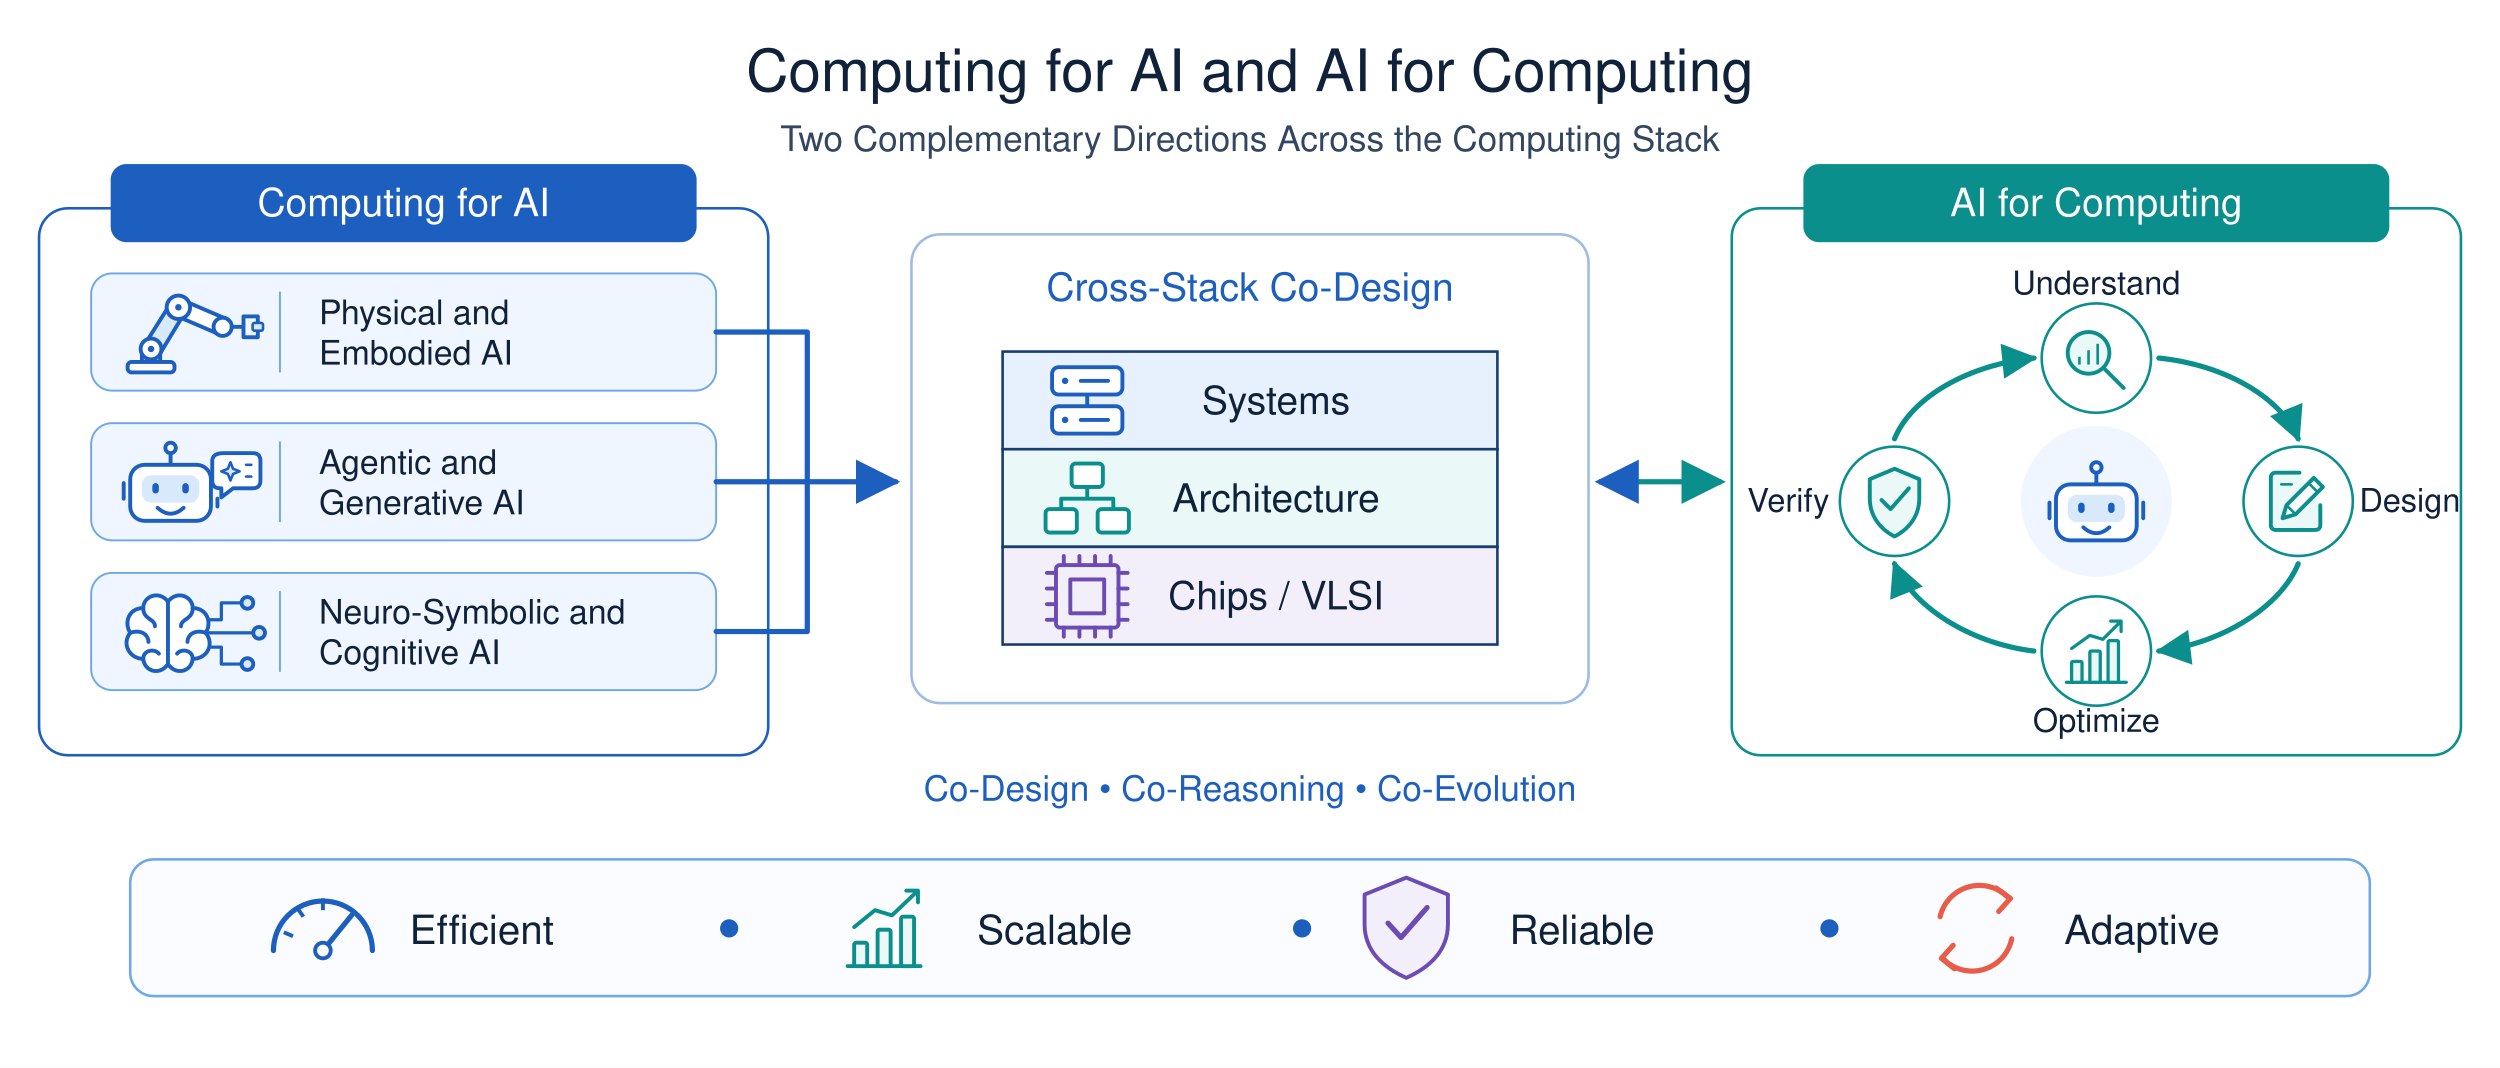
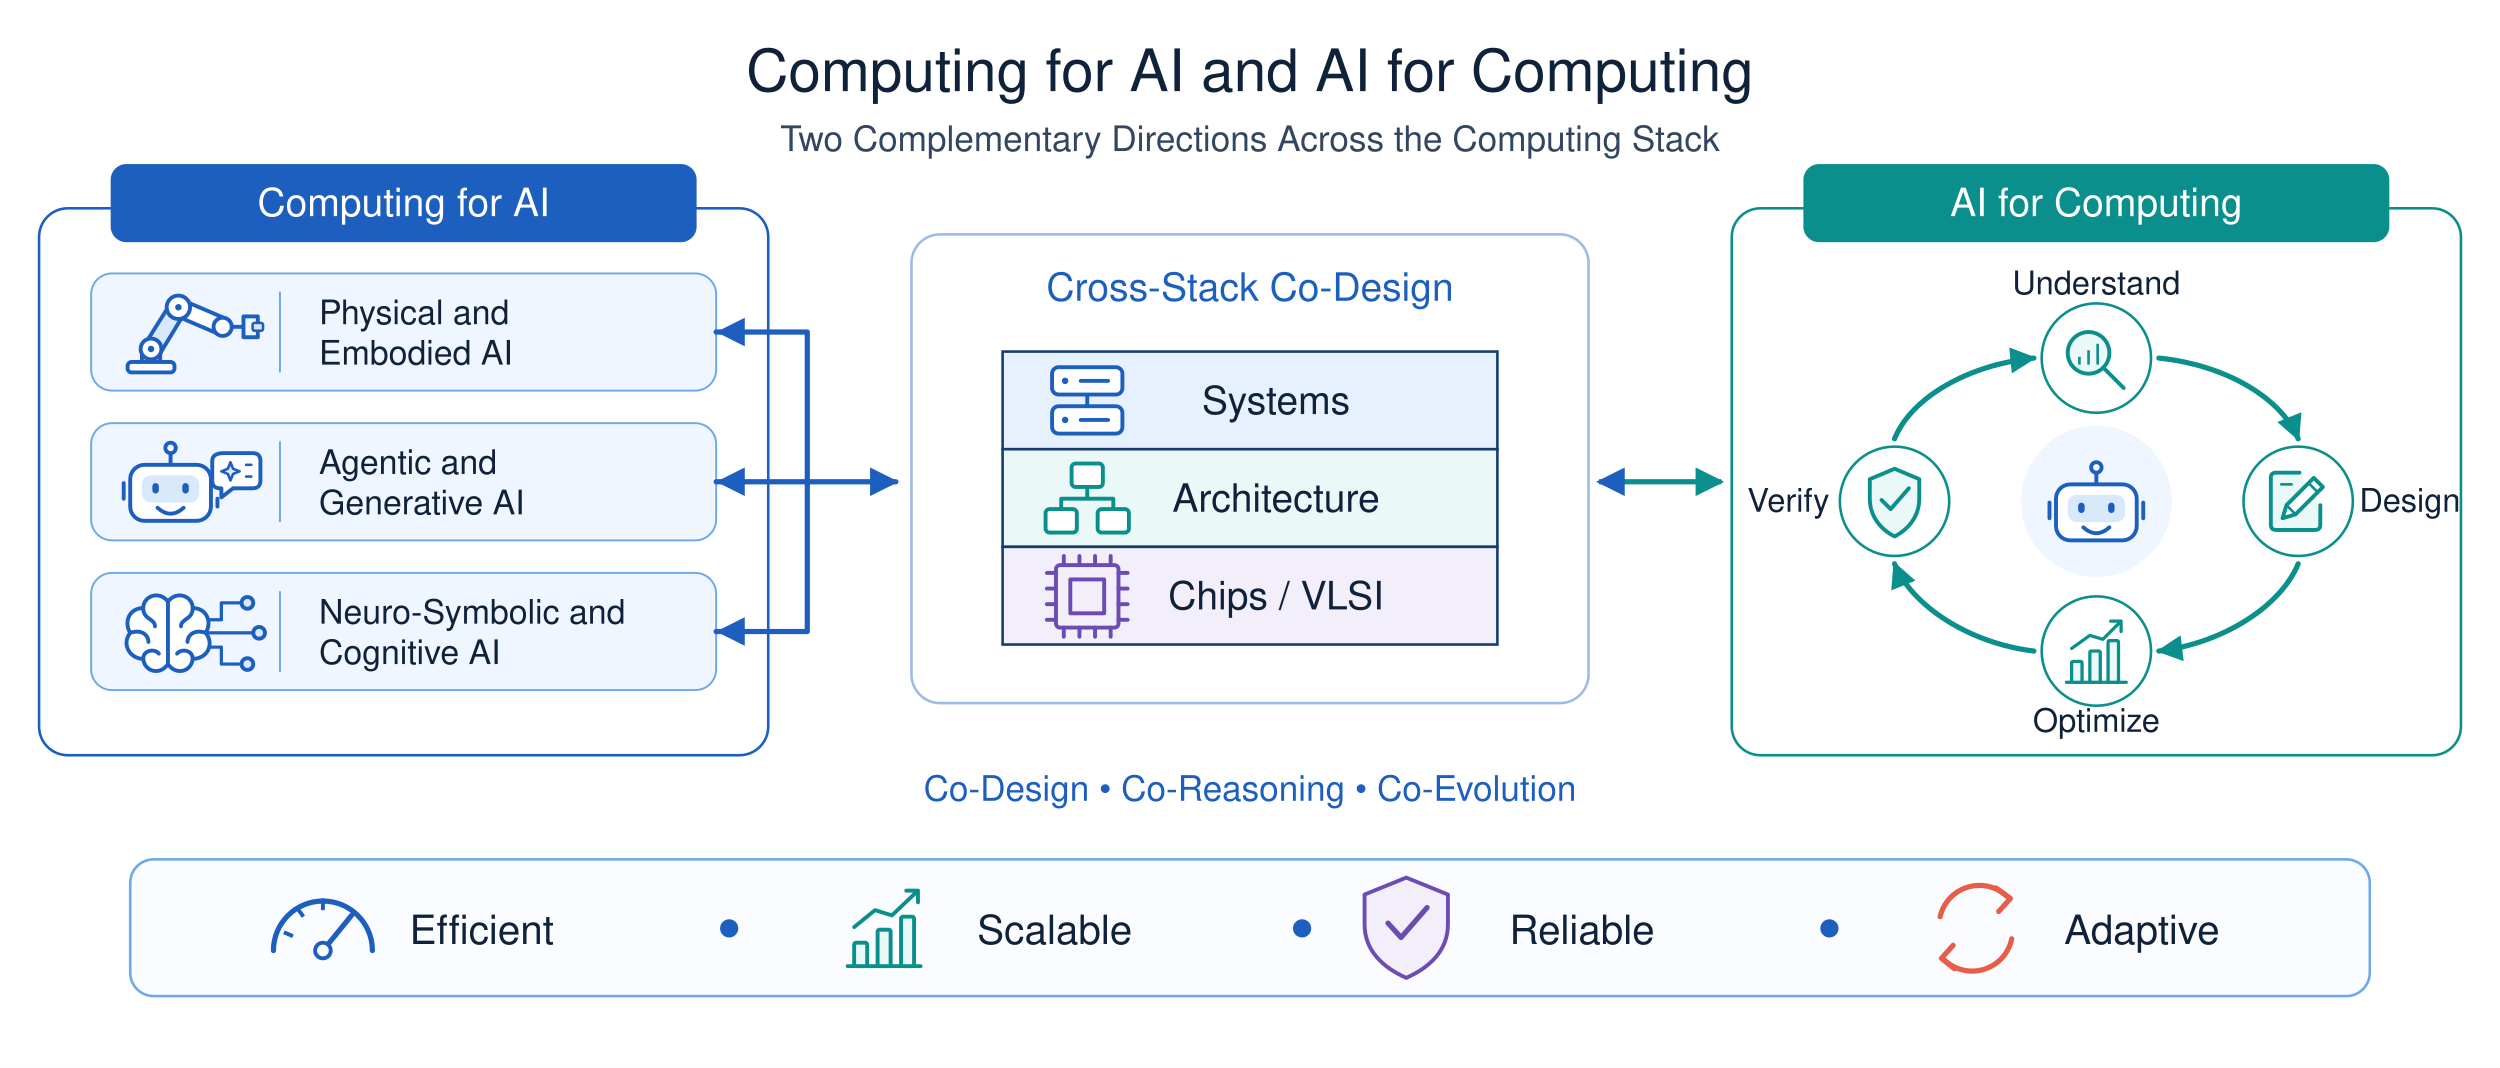
<svg xmlns="http://www.w3.org/2000/svg" version="1.1" width="1920" height="820" viewBox="0 0 1920 820">
  <defs>
-     <marker id="arrow-blue-outer" viewBox="0 0 10 10" refX="9" refY="5" markerWidth="34" markerHeight="34" markerUnits="userSpaceOnUse" orient="auto-start-reverse">
+     <marker id="arrow-blue-feedback" viewBox="0 0 10 10" refX="10" refY="5" markerWidth="22" markerHeight="22" markerUnits="userSpaceOnUse" orient="auto-start-reverse">
      <path d="M 0 0 L 10 5 L 0 10 Z" fill="#1D5FBF" />
    </marker>
-     <marker id="arrow-teal-outer" viewBox="0 0 10 10" refX="9" refY="5" markerWidth="34" markerHeight="34" markerUnits="userSpaceOnUse" orient="auto">
+     <marker id="arrow-blue-outer" viewBox="0 0 10 10" refX="9" refY="5" markerWidth="22" markerHeight="22" markerUnits="userSpaceOnUse" orient="auto-start-reverse">
+       <path d="M 0 0 L 10 5 L 0 10 Z" fill="#1D5FBF" />
+     </marker>
+     <marker id="arrow-teal-outer" viewBox="0 0 10 10" refX="9" refY="5" markerWidth="22" markerHeight="22" markerUnits="userSpaceOnUse" orient="auto">
      <path d="M 0 0 L 10 5 L 0 10 Z" fill="#0A8F8D" />
    </marker>
-     <marker id="arrow-teal-inner" viewBox="0 0 10 10" refX="9" refY="5" markerWidth="27" markerHeight="27" markerUnits="userSpaceOnUse" orient="auto">
+     <marker id="arrow-teal-inner" viewBox="0 0 10 10" refX="9" refY="5" markerWidth="20" markerHeight="20" markerUnits="userSpaceOnUse" orient="auto">
      <path d="M 0 0 L 10 5 L 0 10 Z" fill="#0A8F8D" />
    </marker>
  </defs>
  <rect id="background" x="0" y="0" width="1920" height="820" fill="#FFFFFF" />
  <g id="header" font-family="Helvetica, Arial, sans-serif" font-weight="400" font-style="normal" font-stretch="normal" text-anchor="middle">
    <text x="960" y="70" font-size="45" fill="#10213A">Computing for AI and AI for Computing</text>
    <text x="960" y="116" font-size="27" fill="#33465F">Two Complementary Directions Across the Computing Stack</text>
  </g>
  <g id="computing-for-ai">
    <rect x="30" y="160" width="560" height="420" rx="22" fill="#FFFFFF" stroke="#1D5FBF" stroke-width="2" />
    <rect x="85" y="126" width="450" height="60" rx="12" fill="#1D5FBF" />
    <text x="310" y="166" font-family="Helvetica, Arial, sans-serif" font-size="30" font-weight="400" font-style="normal" font-stretch="normal" text-anchor="middle" fill="#FFFFFF">Computing for AI</text>
    <g id="physical-embodied-ai">
      <rect x="70" y="210" width="480" height="90" rx="16" fill="#EFF6FF" stroke="#6EA8E8" stroke-width="1.5" />
      <line x1="215" y1="224" x2="215" y2="286" stroke="#6EA8E8" stroke-width="1.5" />
      <g id="physical-ai-icon" transform="translate(91 222)" fill="none" stroke="#1D5FBF" stroke-width="3" stroke-linecap="round" stroke-linejoin="round">
        <path d="M 18 46 L 40 11 L 51 18 L 31 51 Z" fill="#D9E9FC" />
        <path d="M 48 8 L 83 23 L 78 35 L 43 20 Z" fill="#FFFFFF" />
        <path d="M 18 50 V 56 H 32 V 50" fill="#D9E9FC" />
        <rect x="7" y="56" width="36" height="8" rx="3" fill="#FFFFFF" />
        <circle cx="25" cy="46" r="8" fill="#FFFFFF" />
        <circle cx="46" cy="14" r="9" fill="#FFFFFF" />
        <circle cx="80" cy="29" r="7" fill="#FFFFFF" />
        <circle cx="46" cy="14" r="2.5" fill="#1D5FBF" stroke="none" />
        <circle cx="25" cy="46" r="2.5" fill="#1D5FBF" stroke="none" />
        <path d="M 87 29 H 96 M 96 21 V 37 M 96 21 H 107 V 25 M 96 37 H 107 V 33" />
        <rect x="103" y="26" width="8" height="6" rx="1.5" fill="#D9E9FC" stroke-width="2" />
      </g>
      <text x="245" y="249" font-family="Helvetica, Arial, sans-serif" font-size="26" font-weight="400" font-style="normal" font-stretch="normal" fill="#10213A">
        <tspan x="245" dy="0">Physical and</tspan>
        <tspan x="245" dy="31">Embodied AI</tspan>
      </text>
    </g>
    <g id="agentic-generative-ai">
      <rect x="70" y="325" width="480" height="90" rx="16" fill="#EFF6FF" stroke="#6EA8E8" stroke-width="1.5" />
      <line x1="215" y1="339" x2="215" y2="401" stroke="#6EA8E8" stroke-width="1.5" />
      <g id="agentic-ai-icon" transform="translate(92 338)" fill="none" stroke="#1D5FBF" stroke-width="3" stroke-linecap="round" stroke-linejoin="round">
        <path d="M 39 19 V 10" />
        <circle cx="39" cy="6" r="4" fill="#FFFFFF" />
        <path d="M 3 33 V 45 M 75 45 V 51" />
        <rect x="8" y="19" width="62" height="43" rx="11" fill="#FFFFFF" />
        <rect x="17" y="27" width="44" height="21" rx="7" fill="#D9E9FC" stroke="none" />
        <rect x="25" y="33" width="5" height="8" rx="2.5" fill="#1D5FBF" stroke="none" />
        <rect x="48" y="33" width="5" height="8" rx="2.5" fill="#1D5FBF" stroke="none" />
        <path d="M 29 52 Q 39 61 49 52" />
        <path d="M 80 10 H 102 Q 108 10 108 16 V 31 Q 108 37 102 37 H 87 L 78 44 V 37 H 77 Q 71 37 71 31 V 16 Q 71 10 80 10 Z" fill="#FFFFFF" />
        <path d="M 85 17 L 87 22 L 92 24 L 87 26 L 85 31 L 83 26 L 78 24 L 83 22 Z" fill="#D9E9FC" stroke-width="2" />
        <path d="M 97 19 H 101 M 97 28 H 101" stroke-width="2" />
      </g>
      <text x="245" y="364" font-family="Helvetica, Arial, sans-serif" font-size="26" font-weight="400" font-style="normal" font-stretch="normal" fill="#10213A">
        <tspan x="245" dy="0">Agentic and</tspan>
        <tspan x="245" dy="31">Generative AI</tspan>
      </text>
    </g>
    <g id="neuro-symbolic-cognitive-ai">
      <rect x="70" y="440" width="480" height="90" rx="16" fill="#EFF6FF" stroke="#6EA8E8" stroke-width="1.5" />
      <line x1="215" y1="454" x2="215" y2="516" stroke="#6EA8E8" stroke-width="1.5" />
      <g id="cognitive-ai-icon" transform="translate(90 453)" fill="none" stroke="#1D5FBF" stroke-width="3" stroke-linecap="round" stroke-linejoin="round">
        <path d="M 58 23 H 80 V 10 H 96 M 58 33 H 105 M 58 44 H 80 V 57 H 96" stroke-width="2.5" />
        <path d="M 39 9 C 32 0 20 5 20 14 C 9 14 5 25 10 33 C 3 42 10 53 20 53 C 21 63 33 66 39 57 C 45 66 57 63 58 53 C 69 53 75 42 68 33 C 73 25 69 14 58 14 C 58 5 46 0 39 9 Z" fill="#FFFFFF" />
        <path d="M 39 9 V 57 M 20 14 C 20 23 29 22 29 28 M 10 33 C 19 30 24 35 24 40 M 20 53 C 20 46 29 45 32 49 M 58 14 C 58 23 49 22 49 28 M 68 33 C 59 30 54 35 54 40 M 58 53 C 58 46 49 45 46 49" />
        <circle cx="100" cy="10" r="4.5" fill="#D9E9FC" />
        <circle cx="109" cy="33" r="4.5" fill="#D9E9FC" />
        <circle cx="100" cy="57" r="4.5" fill="#D9E9FC" />
      </g>
      <text x="245" y="479" font-family="Helvetica, Arial, sans-serif" font-size="26" font-weight="400" font-style="normal" font-stretch="normal" fill="#10213A">
        <tspan x="245" dy="0">Neuro-Symbolic and</tspan>
        <tspan x="245" dy="31">Cognitive AI</tspan>
      </text>
    </g>
-     <path d="M 550 255 H 620 V 370 H 688" fill="none" stroke="#1D5FBF" stroke-width="4" stroke-linecap="round" stroke-linejoin="round" marker-end="url(#arrow-blue-outer)" />
-     <path d="M 550 370 H 620" fill="none" stroke="#1D5FBF" stroke-width="4" stroke-linecap="round" />
-     <path d="M 550 485 H 620 V 370" fill="none" stroke="#1D5FBF" stroke-width="4" stroke-linecap="round" stroke-linejoin="round" />
+     <path d="M 550 255 H 620 V 370 H 688" fill="none" stroke="#1D5FBF" stroke-width="4" stroke-linecap="round" stroke-linejoin="round" marker-start="url(#arrow-blue-feedback)" marker-end="url(#arrow-blue-outer)" />
+     <path d="M 550 370 H 620" fill="none" stroke="#1D5FBF" stroke-width="4" stroke-linecap="round" marker-start="url(#arrow-blue-feedback)" />
+     <path d="M 550 485 H 620 V 370" fill="none" stroke="#1D5FBF" stroke-width="4" stroke-linecap="round" stroke-linejoin="round" marker-start="url(#arrow-blue-feedback)" />
  </g>
  <g id="cross-stack-co-design">
    <rect x="700" y="180" width="520" height="360" rx="22" fill="#FFFFFF" stroke="#9DBCE5" stroke-width="2" />
    <text x="960" y="231" font-family="Helvetica, Arial, sans-serif" font-size="30" font-weight="400" font-style="normal" font-stretch="normal" text-anchor="middle" fill="#1D5FBF">Cross-Stack Co-Design</text>
    <g id="systems-layer">
      <rect x="770" y="270" width="380" height="75" fill="#E6F1FD" stroke="#163D72" stroke-width="2" />
      <g id="systems-icon" fill="none" stroke="#1D5FBF" stroke-width="3" stroke-linecap="round" stroke-linejoin="round">
        <path d="M 835 301 V 312" />
        <rect x="808" y="282" width="54" height="21" rx="5" fill="#FFFFFF" />
        <rect x="808" y="312" width="54" height="21" rx="5" fill="#FFFFFF" />
        <circle cx="818" cy="292.5" r="2.5" fill="#1D5FBF" stroke="none" />
        <circle cx="818" cy="322.5" r="2.5" fill="#1D5FBF" stroke="none" />
        <path d="M 830 292.5 H 851 M 830 322.5 H 851" />
      </g>
      <text x="980" y="318" font-family="Helvetica, Arial, sans-serif" font-size="30" font-weight="400" font-style="normal" font-stretch="normal" text-anchor="middle" fill="#10213A">Systems</text>
    </g>
    <g id="architecture-layer">
      <rect x="770" y="345" width="380" height="75" fill="#EAF8F7" stroke="#163D72" stroke-width="2" />
      <g id="architecture-icon" fill="none" stroke="#0A8F8D" stroke-width="3" stroke-linecap="round" stroke-linejoin="round">
        <path d="M 835 374 V 383 M 815 391 V 383 H 855 V 391" />
        <rect x="823" y="356" width="24" height="18" rx="3" fill="#FFFFFF" />
        <rect x="803" y="391" width="24" height="18" rx="3" fill="#FFFFFF" />
        <rect x="843" y="391" width="24" height="18" rx="3" fill="#FFFFFF" />
      </g>
      <text x="980" y="393" font-family="Helvetica, Arial, sans-serif" font-size="30" font-weight="400" font-style="normal" font-stretch="normal" text-anchor="middle" fill="#10213A">Architecture</text>
    </g>
    <g id="silicon-layer">
      <rect x="770" y="420" width="380" height="75" fill="#F2EEFA" stroke="#163D72" stroke-width="2" />
      <g fill="none" stroke="#6C4CB3" stroke-width="3" stroke-linecap="round" stroke-linejoin="round">
        <rect x="811" y="434" width="48" height="48" rx="3" />
        <rect x="822" y="445" width="26" height="26" />
        <line x1="817" y1="427" x2="817" y2="434" />
        <line x1="829" y1="427" x2="829" y2="434" />
        <line x1="841" y1="427" x2="841" y2="434" />
        <line x1="853" y1="427" x2="853" y2="434" />
        <line x1="817" y1="482" x2="817" y2="489" />
        <line x1="829" y1="482" x2="829" y2="489" />
        <line x1="841" y1="482" x2="841" y2="489" />
        <line x1="853" y1="482" x2="853" y2="489" />
        <line x1="804" y1="440" x2="811" y2="440" />
        <line x1="804" y1="452" x2="811" y2="452" />
        <line x1="804" y1="464" x2="811" y2="464" />
        <line x1="804" y1="476" x2="811" y2="476" />
        <line x1="859" y1="440" x2="866" y2="440" />
        <line x1="859" y1="452" x2="866" y2="452" />
        <line x1="859" y1="464" x2="866" y2="464" />
        <line x1="859" y1="476" x2="866" y2="476" />
      </g>
      <text x="980" y="468" font-family="Helvetica, Arial, sans-serif" font-size="30" font-weight="400" font-style="normal" font-stretch="normal" text-anchor="middle" fill="#10213A">Chips / VLSI</text>
    </g>
  </g>
  <line x1="1228" y1="370" x2="1322" y2="370" stroke="#0A8F8D" stroke-width="4" marker-start="url(#arrow-blue-outer)" marker-end="url(#arrow-teal-outer)" />
  <g id="ai-for-computing">
    <rect x="1330" y="160" width="560" height="420" rx="22" fill="#FFFFFF" stroke="#0A8F8D" stroke-width="2" />
    <rect x="1385" y="126" width="450" height="60" rx="12" fill="#0A8F8D" />
    <text x="1610" y="166" font-family="Helvetica, Arial, sans-serif" font-size="30" font-weight="400" font-style="normal" font-stretch="normal" text-anchor="middle" fill="#FFFFFF">AI for Computing</text>
    <g id="agentic-design-loop" fill="none" stroke="#0A8F8D" stroke-width="4" stroke-linecap="round">
      <path d="M 1658 275 C 1708 280 1752 305 1765 337" marker-end="url(#arrow-teal-inner)" />
      <path d="M 1765 433 C 1752 465 1708 494 1658 500" marker-end="url(#arrow-teal-inner)" />
      <path d="M 1562 500 C 1512 494 1468 465 1455 433" marker-end="url(#arrow-teal-inner)" />
      <path d="M 1455 337 C 1468 305 1512 280 1562 275" marker-end="url(#arrow-teal-inner)" />
    </g>
    <g id="understand-node" transform="translate(0 25)">
      <circle cx="1610" cy="250" r="42" fill="#FFFFFF" stroke="#0A8F8D" stroke-width="2" />
      <circle cx="1604" cy="246" r="16" fill="#EAF8F7" stroke="#0A8F8D" stroke-width="3" />
      <line x1="1616" y1="258" x2="1631" y2="273" stroke="#0A8F8D" stroke-width="3" stroke-linecap="round" />
      <line x1="1597" y1="249" x2="1597" y2="255" stroke="#0A8F8D" stroke-width="2" />
      <line x1="1604" y1="244" x2="1604" y2="255" stroke="#0A8F8D" stroke-width="2" />
      <line x1="1611" y1="239" x2="1611" y2="255" stroke="#0A8F8D" stroke-width="2" />
      <text x="1610" y="201" font-family="Helvetica, Arial, sans-serif" font-size="25" font-weight="400" font-style="normal" font-stretch="normal" text-anchor="middle" fill="#10213A">Understand</text>
    </g>
    <g id="design-node">
      <circle cx="1765" cy="385" r="42" fill="#FFFFFF" stroke="#0A8F8D" stroke-width="2" />
      <g id="design-icon" fill="none" stroke="#0A8F8D" stroke-width="3" stroke-linecap="round" stroke-linejoin="round">
        <path d="M 1766 363 H 1748 Q 1744 363 1744 367 V 403 Q 1744 407 1748 407 H 1778 Q 1782 407 1782 403 V 388" fill="#EAF8F7" />
        <path d="M 1756 388 L 1777 367 L 1784 374 L 1763 395 L 1753 398 Z" fill="#FFFFFF" />
        <path d="M 1773 371 L 1780 378 M 1756 388 L 1763 395 M 1752 372 H 1760" stroke-width="2" />
      </g>
      <text x="1812" y="393" font-family="Helvetica, Arial, sans-serif" font-size="25" font-weight="400" font-style="normal" font-stretch="normal" text-anchor="start" fill="#10213A">Design</text>
    </g>
    <g id="optimize-node">
      <circle cx="1610" cy="500" r="42" fill="#FFFFFF" stroke="#0A8F8D" stroke-width="2" />
      <g id="optimize-icon" transform="translate(1586 474)" fill="none" stroke="#0A8F8D" stroke-width="2.5" stroke-linecap="round" stroke-linejoin="round">
        <path d="M 1 50 H 47" />
        <rect x="5" y="34" width="8" height="16" rx="1" fill="#EAF8F7" />
        <rect x="19" y="26" width="8" height="24" rx="1" fill="#EAF8F7" />
        <rect x="33" y="18" width="8" height="32" rx="1" fill="#EAF8F7" />
        <path d="M 5 24 L 19 14 L 29 17 L 43 3 M 35 3 H 43 V 11" />
      </g>
      <text x="1610" y="562" font-family="Helvetica, Arial, sans-serif" font-size="25" font-weight="400" font-style="normal" font-stretch="normal" text-anchor="middle" fill="#10213A">Optimize</text>
    </g>
    <g id="verify-node">
      <circle cx="1455" cy="385" r="42" fill="#FFFFFF" stroke="#0A8F8D" stroke-width="2" />
      <path d="M 1455 360 L 1474 368 V 383 C 1474 397 1465 407 1455 412 C 1445 407 1436 397 1436 383 V 368 Z" fill="#EAF8F7" stroke="#0A8F8D" stroke-width="3" stroke-linejoin="round" />
      <path d="M 1445 384 L 1452 391 L 1466 375" fill="none" stroke="#0A8F8D" stroke-width="3" stroke-linecap="round" stroke-linejoin="round" />
      <text x="1405" y="393" font-family="Helvetica, Arial, sans-serif" font-size="25" font-weight="400" font-style="normal" font-stretch="normal" text-anchor="end" fill="#10213A">Verify</text>
    </g>
    <g id="central-agent">
      <circle cx="1610" cy="385" r="58" fill="#EFF6FF" />
      <g id="central-agent-icon" transform="translate(1571 353)" fill="none" stroke="#1D5FBF" stroke-width="3" stroke-linecap="round" stroke-linejoin="round">
        <path d="M 39 19 V 10 M 3 33 V 45 M 75 33 V 45" />
        <circle cx="39" cy="6" r="4" fill="#FFFFFF" />
        <rect x="8" y="19" width="62" height="43" rx="11" fill="#FFFFFF" />
        <rect x="17" y="27" width="44" height="21" rx="7" fill="#D9E9FC" stroke="none" />
        <rect x="25" y="33" width="5" height="8" rx="2.5" fill="#1D5FBF" stroke="none" />
        <rect x="48" y="33" width="5" height="8" rx="2.5" fill="#1D5FBF" stroke="none" />
        <path d="M 29 52 Q 39 61 49 52" />
      </g>
    </g>
  </g>
  <text x="960" y="615" font-family="Helvetica, Arial, sans-serif" font-size="27" font-weight="400" font-style="normal" font-stretch="normal" text-anchor="middle" fill="#1D5FBF">Co-Design • Co-Reasoning • Co-Evolution</text>
  <g id="outcomes">
    <rect x="100" y="660" width="1720" height="105" rx="18" fill="#FAFCFF" stroke="#6EA8E8" stroke-width="2" />
    <g id="efficient-outcome">
      <path d="M 210 730 A 38 38 0 0 1 286 730" fill="none" stroke="#1D5FBF" stroke-width="4" stroke-linecap="round" />
      <line x1="248" y1="730" x2="270" y2="703" stroke="#1D5FBF" stroke-width="4" stroke-linecap="round" />
      <circle cx="248" cy="730" r="6" fill="#FFFFFF" stroke="#1D5FBF" stroke-width="3" />
      <line x1="218" y1="716" x2="225" y2="719" stroke="#1D5FBF" stroke-width="3" />
      <line x1="228" y1="697" x2="233" y2="704" stroke="#1D5FBF" stroke-width="3" />
      <line x1="248" y1="690" x2="248" y2="699" stroke="#1D5FBF" stroke-width="3" />
      <text x="370" y="725" font-family="Helvetica, Arial, sans-serif" font-size="31" font-weight="400" font-style="normal" font-stretch="normal" text-anchor="middle" fill="#10213A">Efficient</text>
    </g>
    <circle cx="560" cy="713" r="7" fill="#1D5FBF" />
    <g id="scalable-outcome">
      <g id="scalable-icon" transform="translate(649 681)" fill="none" stroke="#0A8F8D" stroke-width="3" stroke-linecap="round" stroke-linejoin="round">
        <path d="M 2 61 H 58" />
        <rect x="7" y="43" width="10" height="18" rx="1.5" fill="#EAF8F7" />
        <rect x="25" y="33" width="10" height="28" rx="1.5" fill="#EAF8F7" />
        <rect x="43" y="23" width="10" height="38" rx="1.5" fill="#EAF8F7" />
        <path d="M 7 31 L 23 18 L 36 22 L 56 3 M 47 3 H 56 V 12" />
      </g>
      <text x="810" y="725" font-family="Helvetica, Arial, sans-serif" font-size="31" font-weight="400" font-style="normal" font-stretch="normal" text-anchor="middle" fill="#10213A">Scalable</text>
    </g>
    <circle cx="1000" cy="713" r="7" fill="#1D5FBF" />
    <g id="reliable-outcome">
      <g transform="translate(0 -7)">
        <path d="M 1080 681 L 1112 694 V 717 C 1112 737 1098 750 1080 758 C 1062 750 1048 737 1048 717 V 694 Z" fill="#F2EEFA" stroke="#6C4CB3" stroke-width="3" stroke-linejoin="round" />
        <path d="M 1066 716 L 1076 727 L 1096 704" fill="none" stroke="#6C4CB3" stroke-width="4" stroke-linecap="round" stroke-linejoin="round" />
      </g>
      <text x="1215" y="725" font-family="Helvetica, Arial, sans-serif" font-size="31" font-weight="400" font-style="normal" font-stretch="normal" text-anchor="middle" fill="#10213A">Reliable</text>
    </g>
    <circle cx="1405" cy="713" r="7" fill="#1D5FBF" />
    <g id="adaptive-outcome">
      <path d="M 1490 704 A 31 31 0 0 1 1543 690" fill="none" stroke="#E85D4A" stroke-width="4" stroke-linecap="round" />
      <polyline points="1533,682 1544,690 1535,700" fill="none" stroke="#E85D4A" stroke-width="4" stroke-linecap="round" stroke-linejoin="round" />
      <path d="M 1545 721 A 31 31 0 0 1 1492 736" fill="none" stroke="#E85D4A" stroke-width="4" stroke-linecap="round" />
      <polyline points="1501,744 1491,736 1500,726" fill="none" stroke="#E85D4A" stroke-width="4" stroke-linecap="round" stroke-linejoin="round" />
      <text x="1645" y="725" font-family="Helvetica, Arial, sans-serif" font-size="31" font-weight="400" font-style="normal" font-stretch="normal" text-anchor="middle" fill="#10213A">Adaptive</text>
    </g>
  </g>
</svg>
